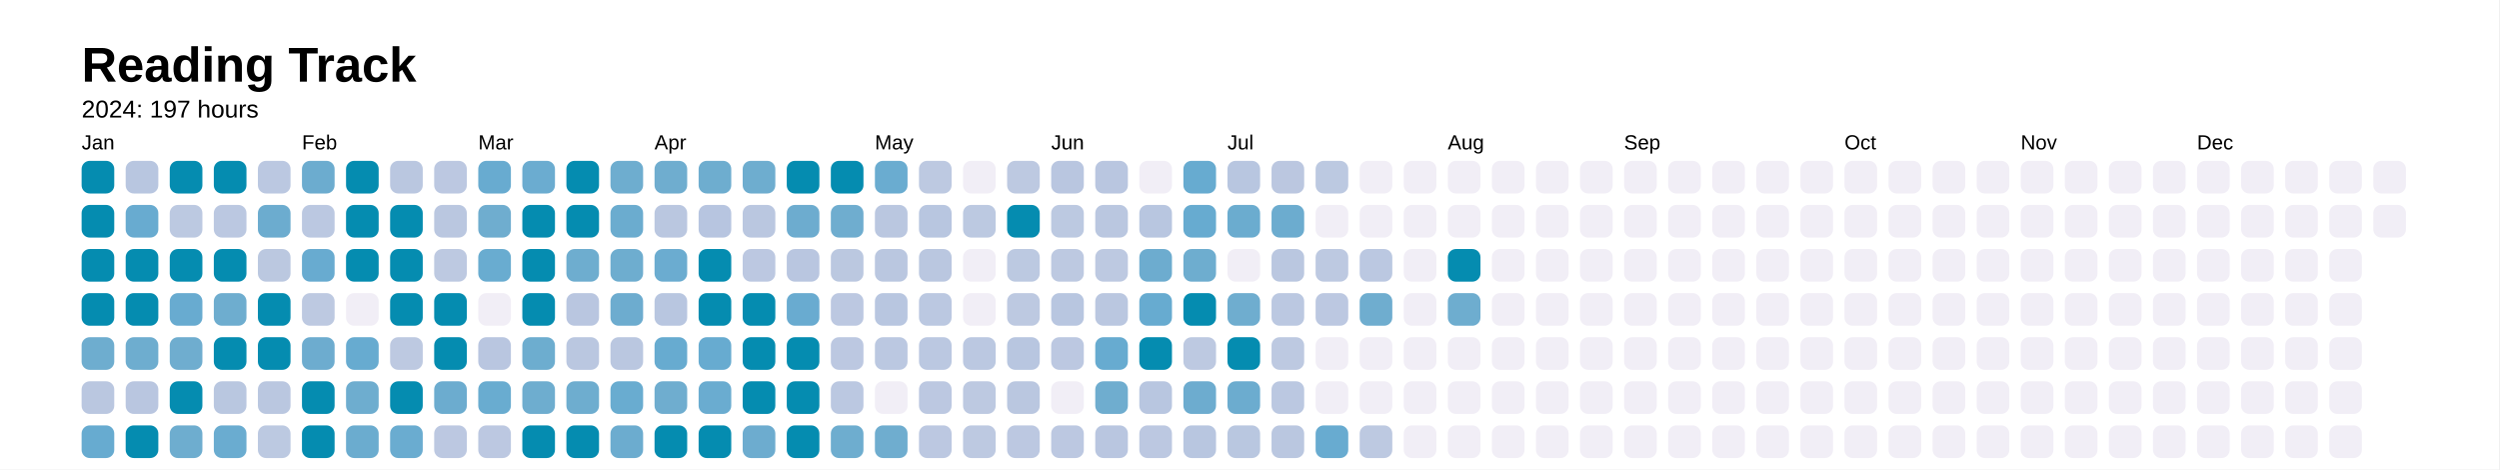
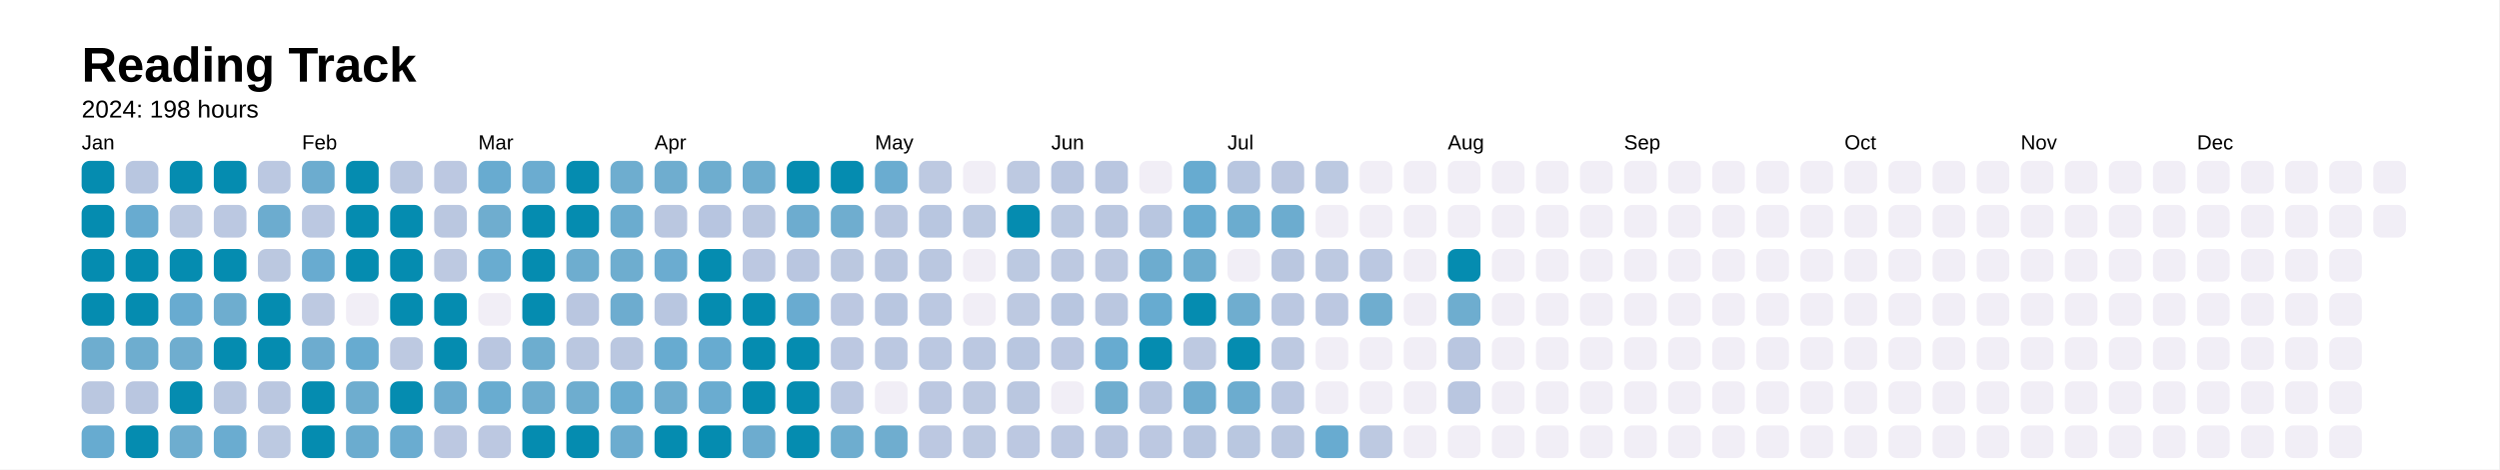
<svg xmlns="http://www.w3.org/2000/svg" baseProfile="full" height="57.5mm" version="1.1" viewBox="0,0,306.2,57.5" width="306.2mm">
  <defs />
  <rect fill="#FFFFFF" height="57.5" width="306.2" x="0" y="0" />
  <text fill="#000000" style="font-size:6px; font-family:Arial; font-weight:bold;" x="10" y="10">Reading Track</text>
-   <text fill="#000000" style="font-size:3px; font-family:Arial;" x="10" y="14.4">2024: 197 hours</text>
+   <text fill="#000000" style="font-size:3px; font-family:Arial;" x="10" y="14.4">2024: 198 hours</text>
  <text fill="#000000" style="font-size:2.5px; font-family:Arial" x="10" y="18.3">Jan</text>
  <rect fill="#058cb0" height="4" rx="1" ry="1" width="4" x="10" y="19.7" />
  <rect fill="#058cb0" height="4" rx="1" ry="1" width="4" x="10" y="25.1" />
  <rect fill="#058cb0" height="4" rx="1" ry="1" width="4" x="10" y="30.5" />
  <rect fill="#058cb0" height="4" rx="1" ry="1" width="4" x="10" y="35.9" />
  <rect fill="#6eadcf" height="4" rx="1" ry="1" width="4" x="10" y="41.3" />
  <rect fill="#bac7e0" height="4" rx="1" ry="1" width="4" x="10" y="46.7" />
  <rect fill="#67abd0" height="4" rx="1" ry="1" width="4" x="10" y="52.1" />
  <rect fill="#b8c6e0" height="4" rx="1" ry="1" width="4" x="15.4" y="19.7" />
  <rect fill="#68abd0" height="4" rx="1" ry="1" width="4" x="15.4" y="25.1" />
  <rect fill="#058cb0" height="4" rx="1" ry="1" width="4" x="15.4" y="30.5" />
  <rect fill="#058cb0" height="4" rx="1" ry="1" width="4" x="15.4" y="35.9" />
  <rect fill="#6eadcf" height="4" rx="1" ry="1" width="4" x="15.4" y="41.3" />
  <rect fill="#b9c6e0" height="4" rx="1" ry="1" width="4" x="15.4" y="46.7" />
  <rect fill="#058cb0" height="4" rx="1" ry="1" width="4" x="15.4" y="52.1" />
  <rect fill="#058cb0" height="4" rx="1" ry="1" width="4" x="20.8" y="19.7" />
  <rect fill="#bcc9e1" height="4" rx="1" ry="1" width="4" x="20.8" y="25.1" />
  <rect fill="#058cb0" height="4" rx="1" ry="1" width="4" x="20.8" y="30.5" />
  <rect fill="#68abd0" height="4" rx="1" ry="1" width="4" x="20.8" y="35.9" />
  <rect fill="#6fadcf" height="4" rx="1" ry="1" width="4" x="20.8" y="41.3" />
  <rect fill="#058cb0" height="4" rx="1" ry="1" width="4" x="20.8" y="46.7" />
  <rect fill="#6eadcf" height="4" rx="1" ry="1" width="4" x="20.8" y="52.1" />
  <rect fill="#058cb0" height="4" rx="1" ry="1" width="4" x="26.2" y="19.7" />
  <rect fill="#bbc8e1" height="4" rx="1" ry="1" width="4" x="26.2" y="25.1" />
  <rect fill="#058cb0" height="4" rx="1" ry="1" width="4" x="26.2" y="30.5" />
  <rect fill="#6eadcf" height="4" rx="1" ry="1" width="4" x="26.2" y="35.9" />
  <rect fill="#058cb0" height="4" rx="1" ry="1" width="4" x="26.2" y="41.3" />
  <rect fill="#b9c7e0" height="4" rx="1" ry="1" width="4" x="26.2" y="46.7" />
  <rect fill="#6aacd0" height="4" rx="1" ry="1" width="4" x="26.2" y="52.1" />
  <rect fill="#bbc8e1" height="4" rx="1" ry="1" width="4" x="31.6" y="19.7" />
  <rect fill="#6caccf" height="4" rx="1" ry="1" width="4" x="31.6" y="25.1" />
  <rect fill="#bbc8e0" height="4" rx="1" ry="1" width="4" x="31.6" y="30.5" />
  <rect fill="#058cb0" height="4" rx="1" ry="1" width="4" x="31.6" y="35.9" />
  <rect fill="#058cb0" height="4" rx="1" ry="1" width="4" x="31.6" y="41.3" />
  <rect fill="#bac7e0" height="4" rx="1" ry="1" width="4" x="31.6" y="46.7" />
  <rect fill="#bcc9e1" height="4" rx="1" ry="1" width="4" x="31.6" y="52.1" />
  <text fill="#000000" style="font-size:2.5px; font-family:Arial" x="37.0" y="18.3">Feb</text>
  <rect fill="#6caccf" height="4" rx="1" ry="1" width="4" x="37.0" y="19.7" />
  <rect fill="#bbc8e1" height="4" rx="1" ry="1" width="4" x="37.0" y="25.1" />
  <rect fill="#68abd0" height="4" rx="1" ry="1" width="4" x="37.0" y="30.5" />
  <rect fill="#bdc9e1" height="4" rx="1" ry="1" width="4" x="37.0" y="35.9" />
  <rect fill="#6daccf" height="4" rx="1" ry="1" width="4" x="37.0" y="41.3" />
  <rect fill="#058cb0" height="4" rx="1" ry="1" width="4" x="37.0" y="46.7" />
  <rect fill="#058cb0" height="4" rx="1" ry="1" width="4" x="37.0" y="52.1" />
  <rect fill="#058cb0" height="4" rx="1" ry="1" width="4" x="42.4" y="19.7" />
  <rect fill="#058cb0" height="4" rx="1" ry="1" width="4" x="42.4" y="25.1" />
  <rect fill="#058cb0" height="4" rx="1" ry="1" width="4" x="42.4" y="30.5" />
  <rect fill="#f1eef6" height="4" rx="1" ry="1" width="4" x="42.4" y="35.9" />
  <rect fill="#67abd0" height="4" rx="1" ry="1" width="4" x="42.4" y="41.3" />
  <rect fill="#6eadcf" height="4" rx="1" ry="1" width="4" x="42.4" y="46.7" />
  <rect fill="#6baccf" height="4" rx="1" ry="1" width="4" x="42.4" y="52.1" />
  <rect fill="#bac7e0" height="4" rx="1" ry="1" width="4" x="47.8" y="19.7" />
  <rect fill="#058cb0" height="4" rx="1" ry="1" width="4" x="47.8" y="25.1" />
  <rect fill="#058cb0" height="4" rx="1" ry="1" width="4" x="47.8" y="30.5" />
  <rect fill="#058cb0" height="4" rx="1" ry="1" width="4" x="47.8" y="35.9" />
  <rect fill="#bdc9e1" height="4" rx="1" ry="1" width="4" x="47.8" y="41.3" />
  <rect fill="#058cb0" height="4" rx="1" ry="1" width="4" x="47.8" y="46.7" />
  <rect fill="#6aacd0" height="4" rx="1" ry="1" width="4" x="47.8" y="52.1" />
  <rect fill="#bcc8e1" height="4" rx="1" ry="1" width="4" x="53.2" y="19.7" />
  <rect fill="#bac7e0" height="4" rx="1" ry="1" width="4" x="53.2" y="25.1" />
  <rect fill="#bdc9e1" height="4" rx="1" ry="1" width="4" x="53.2" y="30.5" />
  <rect fill="#058cb0" height="4" rx="1" ry="1" width="4" x="53.2" y="35.9" />
  <rect fill="#058cb0" height="4" rx="1" ry="1" width="4" x="53.2" y="41.3" />
  <rect fill="#6caccf" height="4" rx="1" ry="1" width="4" x="53.2" y="46.7" />
  <rect fill="#bcc8e1" height="4" rx="1" ry="1" width="4" x="53.2" y="52.1" />
  <text fill="#000000" style="font-size:2.5px; font-family:Arial" x="58.6" y="18.3">Mar</text>
  <rect fill="#68abd0" height="4" rx="1" ry="1" width="4" x="58.6" y="19.7" />
  <rect fill="#6fadcf" height="4" rx="1" ry="1" width="4" x="58.6" y="25.1" />
  <rect fill="#69acd0" height="4" rx="1" ry="1" width="4" x="58.6" y="30.5" />
  <rect fill="#f1eef6" height="4" rx="1" ry="1" width="4" x="58.6" y="35.9" />
  <rect fill="#b9c6e0" height="4" rx="1" ry="1" width="4" x="58.6" y="41.3" />
  <rect fill="#69acd0" height="4" rx="1" ry="1" width="4" x="58.6" y="46.7" />
  <rect fill="#bcc8e1" height="4" rx="1" ry="1" width="4" x="58.6" y="52.1" />
  <rect fill="#6bacd0" height="4" rx="1" ry="1" width="4" x="64" y="19.7" />
  <rect fill="#058cb0" height="4" rx="1" ry="1" width="4" x="64" y="25.1" />
  <rect fill="#058cb0" height="4" rx="1" ry="1" width="4" x="64" y="30.5" />
  <rect fill="#058cb0" height="4" rx="1" ry="1" width="4" x="64" y="35.9" />
  <rect fill="#6dadcf" height="4" rx="1" ry="1" width="4" x="64" y="41.3" />
  <rect fill="#6eadcf" height="4" rx="1" ry="1" width="4" x="64" y="46.7" />
  <rect fill="#058cb0" height="4" rx="1" ry="1" width="4" x="64" y="52.1" />
  <rect fill="#058cb0" height="4" rx="1" ry="1" width="4" x="69.4" y="19.7" />
  <rect fill="#058cb0" height="4" rx="1" ry="1" width="4" x="69.4" y="25.1" />
  <rect fill="#6eadcf" height="4" rx="1" ry="1" width="4" x="69.4" y="30.5" />
  <rect fill="#b9c6e0" height="4" rx="1" ry="1" width="4" x="69.4" y="35.9" />
  <rect fill="#bac7e0" height="4" rx="1" ry="1" width="4" x="69.4" y="41.3" />
  <rect fill="#6eadcf" height="4" rx="1" ry="1" width="4" x="69.4" y="46.7" />
  <rect fill="#058cb0" height="4" rx="1" ry="1" width="4" x="69.4" y="52.1" />
  <rect fill="#6eadcf" height="4" rx="1" ry="1" width="4" x="74.8" y="19.7" />
  <rect fill="#6baccf" height="4" rx="1" ry="1" width="4" x="74.8" y="25.1" />
  <rect fill="#6eadcf" height="4" rx="1" ry="1" width="4" x="74.8" y="30.5" />
  <rect fill="#6daccf" height="4" rx="1" ry="1" width="4" x="74.8" y="35.9" />
  <rect fill="#bac7e0" height="4" rx="1" ry="1" width="4" x="74.8" y="41.3" />
  <rect fill="#69acd0" height="4" rx="1" ry="1" width="4" x="74.8" y="46.7" />
  <rect fill="#6caccf" height="4" rx="1" ry="1" width="4" x="74.8" y="52.1" />
  <text fill="#000000" style="font-size:2.5px; font-family:Arial" x="80.2" y="18.3">Apr</text>
  <rect fill="#6fadcf" height="4" rx="1" ry="1" width="4" x="80.2" y="19.7" />
  <rect fill="#bac7e0" height="4" rx="1" ry="1" width="4" x="80.2" y="25.1" />
  <rect fill="#6bacd0" height="4" rx="1" ry="1" width="4" x="80.2" y="30.5" />
  <rect fill="#b8c6e0" height="4" rx="1" ry="1" width="4" x="80.2" y="35.9" />
  <rect fill="#67abd0" height="4" rx="1" ry="1" width="4" x="80.2" y="41.3" />
  <rect fill="#6fadcf" height="4" rx="1" ry="1" width="4" x="80.2" y="46.7" />
  <rect fill="#058cb0" height="4" rx="1" ry="1" width="4" x="80.2" y="52.1" />
  <rect fill="#6eadcf" height="4" rx="1" ry="1" width="4" x="85.6" y="19.7" />
  <rect fill="#b7c5e0" height="4" rx="1" ry="1" width="4" x="85.6" y="25.1" />
  <rect fill="#058cb0" height="4" rx="1" ry="1" width="4" x="85.6" y="30.5" />
  <rect fill="#058cb0" height="4" rx="1" ry="1" width="4" x="85.6" y="35.9" />
  <rect fill="#67abd0" height="4" rx="1" ry="1" width="4" x="85.6" y="41.3" />
  <rect fill="#6aacd0" height="4" rx="1" ry="1" width="4" x="85.6" y="46.7" />
  <rect fill="#058cb0" height="4" rx="1" ry="1" width="4" x="85.6" y="52.1" />
  <rect fill="#6eadcf" height="4" rx="1" ry="1" width="4" x="91" y="19.7" />
  <rect fill="#bac7e0" height="4" rx="1" ry="1" width="4" x="91" y="25.1" />
  <rect fill="#bcc8e1" height="4" rx="1" ry="1" width="4" x="91" y="30.5" />
  <rect fill="#058cb0" height="4" rx="1" ry="1" width="4" x="91" y="35.9" />
  <rect fill="#058cb0" height="4" rx="1" ry="1" width="4" x="91" y="41.3" />
  <rect fill="#058cb0" height="4" rx="1" ry="1" width="4" x="91" y="46.7" />
  <rect fill="#6daccf" height="4" rx="1" ry="1" width="4" x="91" y="52.1" />
  <rect fill="#058cb0" height="4" rx="1" ry="1" width="4" x="96.4" y="19.7" />
  <rect fill="#6daccf" height="4" rx="1" ry="1" width="4" x="96.4" y="25.1" />
  <rect fill="#b9c6e0" height="4" rx="1" ry="1" width="4" x="96.4" y="30.5" />
  <rect fill="#69abd0" height="4" rx="1" ry="1" width="4" x="96.4" y="35.9" />
  <rect fill="#058cb0" height="4" rx="1" ry="1" width="4" x="96.4" y="41.3" />
  <rect fill="#058cb0" height="4" rx="1" ry="1" width="4" x="96.4" y="46.7" />
  <rect fill="#058cb0" height="4" rx="1" ry="1" width="4" x="96.4" y="52.1" />
  <rect fill="#058cb0" height="4" rx="1" ry="1" width="4" x="101.8" y="19.7" />
  <rect fill="#6fadcf" height="4" rx="1" ry="1" width="4" x="101.8" y="25.1" />
  <rect fill="#bbc8e0" height="4" rx="1" ry="1" width="4" x="101.8" y="30.5" />
  <rect fill="#bcc8e1" height="4" rx="1" ry="1" width="4" x="101.8" y="35.9" />
  <rect fill="#bcc8e1" height="4" rx="1" ry="1" width="4" x="101.8" y="41.3" />
  <rect fill="#bbc8e1" height="4" rx="1" ry="1" width="4" x="101.8" y="46.7" />
  <rect fill="#6eadcf" height="4" rx="1" ry="1" width="4" x="101.8" y="52.1" />
  <text fill="#000000" style="font-size:2.5px; font-family:Arial" x="107.2" y="18.3">May</text>
  <rect fill="#6aacd0" height="4" rx="1" ry="1" width="4" x="107.2" y="19.7" />
  <rect fill="#bac7e0" height="4" rx="1" ry="1" width="4" x="107.2" y="25.1" />
  <rect fill="#bac7e0" height="4" rx="1" ry="1" width="4" x="107.2" y="30.5" />
  <rect fill="#b8c6e0" height="4" rx="1" ry="1" width="4" x="107.2" y="35.9" />
  <rect fill="#bbc8e1" height="4" rx="1" ry="1" width="4" x="107.2" y="41.3" />
  <rect fill="#f1eef6" height="4" rx="1" ry="1" width="4" x="107.2" y="46.7" />
  <rect fill="#6fadcf" height="4" rx="1" ry="1" width="4" x="107.2" y="52.1" />
  <rect fill="#bdc9e1" height="4" rx="1" ry="1" width="4" x="112.6" y="19.7" />
  <rect fill="#b8c6e0" height="4" rx="1" ry="1" width="4" x="112.6" y="25.1" />
  <rect fill="#bac7e0" height="4" rx="1" ry="1" width="4" x="112.6" y="30.5" />
  <rect fill="#bbc8e1" height="4" rx="1" ry="1" width="4" x="112.6" y="35.9" />
  <rect fill="#bbc8e1" height="4" rx="1" ry="1" width="4" x="112.6" y="41.3" />
  <rect fill="#bcc8e1" height="4" rx="1" ry="1" width="4" x="112.6" y="46.7" />
  <rect fill="#bcc8e1" height="4" rx="1" ry="1" width="4" x="112.6" y="52.1" />
  <rect fill="#f1eef6" height="4" rx="1" ry="1" width="4" x="118" y="19.7" />
  <rect fill="#bcc9e1" height="4" rx="1" ry="1" width="4" x="118" y="25.1" />
  <rect fill="#f1eef6" height="4" rx="1" ry="1" width="4" x="118" y="30.5" />
  <rect fill="#f1eef6" height="4" rx="1" ry="1" width="4" x="118" y="35.9" />
  <rect fill="#bbc8e1" height="4" rx="1" ry="1" width="4" x="118" y="41.3" />
  <rect fill="#bdc9e1" height="4" rx="1" ry="1" width="4" x="118" y="46.7" />
  <rect fill="#bdc9e1" height="4" rx="1" ry="1" width="4" x="118" y="52.1" />
  <rect fill="#bdc9e1" height="4" rx="1" ry="1" width="4" x="123.4" y="19.7" />
  <rect fill="#058cb0" height="4" rx="1" ry="1" width="4" x="123.4" y="25.1" />
  <rect fill="#bcc9e1" height="4" rx="1" ry="1" width="4" x="123.4" y="30.5" />
  <rect fill="#bdc9e1" height="4" rx="1" ry="1" width="4" x="123.4" y="35.9" />
  <rect fill="#b8c6e0" height="4" rx="1" ry="1" width="4" x="123.4" y="41.3" />
  <rect fill="#bac7e0" height="4" rx="1" ry="1" width="4" x="123.4" y="46.7" />
  <rect fill="#bcc8e1" height="4" rx="1" ry="1" width="4" x="123.4" y="52.1" />
  <text fill="#000000" style="font-size:2.5px; font-family:Arial" x="128.8" y="18.3">Jun</text>
  <rect fill="#b9c6e0" height="4" rx="1" ry="1" width="4" x="128.8" y="19.7" />
  <rect fill="#bcc9e1" height="4" rx="1" ry="1" width="4" x="128.8" y="25.1" />
  <rect fill="#bdc9e1" height="4" rx="1" ry="1" width="4" x="128.8" y="30.5" />
  <rect fill="#b8c6e0" height="4" rx="1" ry="1" width="4" x="128.8" y="35.9" />
  <rect fill="#bcc8e1" height="4" rx="1" ry="1" width="4" x="128.8" y="41.3" />
  <rect fill="#f1eef6" height="4" rx="1" ry="1" width="4" x="128.8" y="46.7" />
  <rect fill="#bcc8e1" height="4" rx="1" ry="1" width="4" x="128.8" y="52.1" />
  <rect fill="#b9c6e0" height="4" rx="1" ry="1" width="4" x="134.2" y="19.7" />
  <rect fill="#bac7e0" height="4" rx="1" ry="1" width="4" x="134.2" y="25.1" />
  <rect fill="#bdc9e1" height="4" rx="1" ry="1" width="4" x="134.2" y="30.5" />
  <rect fill="#bac7e0" height="4" rx="1" ry="1" width="4" x="134.2" y="35.9" />
  <rect fill="#67abd0" height="4" rx="1" ry="1" width="4" x="134.2" y="41.3" />
  <rect fill="#6fadcf" height="4" rx="1" ry="1" width="4" x="134.2" y="46.7" />
  <rect fill="#b9c6e0" height="4" rx="1" ry="1" width="4" x="134.2" y="52.1" />
  <rect fill="#f1eef6" height="4" rx="1" ry="1" width="4" x="139.6" y="19.7" />
  <rect fill="#b8c6e0" height="4" rx="1" ry="1" width="4" x="139.6" y="25.1" />
  <rect fill="#6daccf" height="4" rx="1" ry="1" width="4" x="139.6" y="30.5" />
  <rect fill="#67abd0" height="4" rx="1" ry="1" width="4" x="139.6" y="35.9" />
  <rect fill="#058cb0" height="4" rx="1" ry="1" width="4" x="139.6" y="41.3" />
  <rect fill="#b8c6e0" height="4" rx="1" ry="1" width="4" x="139.6" y="46.7" />
  <rect fill="#bcc8e1" height="4" rx="1" ry="1" width="4" x="139.6" y="52.1" />
  <rect fill="#67abd0" height="4" rx="1" ry="1" width="4" x="145" y="19.7" />
  <rect fill="#67abd0" height="4" rx="1" ry="1" width="4" x="145" y="25.1" />
  <rect fill="#6eadcf" height="4" rx="1" ry="1" width="4" x="145" y="30.5" />
  <rect fill="#058cb0" height="4" rx="1" ry="1" width="4" x="145" y="35.9" />
  <rect fill="#bdc9e1" height="4" rx="1" ry="1" width="4" x="145" y="41.3" />
  <rect fill="#6daccf" height="4" rx="1" ry="1" width="4" x="145" y="46.7" />
  <rect fill="#b8c6e0" height="4" rx="1" ry="1" width="4" x="145" y="52.1" />
  <text fill="#000000" style="font-size:2.5px; font-family:Arial" x="150.4" y="18.3">Jul</text>
  <rect fill="#b8c6e0" height="4" rx="1" ry="1" width="4" x="150.4" y="19.7" />
  <rect fill="#6baccf" height="4" rx="1" ry="1" width="4" x="150.4" y="25.1" />
  <rect fill="#f1eef6" height="4" rx="1" ry="1" width="4" x="150.4" y="30.5" />
  <rect fill="#6fadcf" height="4" rx="1" ry="1" width="4" x="150.4" y="35.9" />
  <rect fill="#058cb0" height="4" rx="1" ry="1" width="4" x="150.4" y="41.3" />
  <rect fill="#6caccf" height="4" rx="1" ry="1" width="4" x="150.4" y="46.7" />
  <rect fill="#b9c7e0" height="4" rx="1" ry="1" width="4" x="150.4" y="52.1" />
  <rect fill="#bbc7e0" height="4" rx="1" ry="1" width="4" x="155.8" y="19.7" />
  <rect fill="#6caccf" height="4" rx="1" ry="1" width="4" x="155.8" y="25.1" />
  <rect fill="#bac7e0" height="4" rx="1" ry="1" width="4" x="155.8" y="30.5" />
  <rect fill="#bbc8e1" height="4" rx="1" ry="1" width="4" x="155.8" y="35.9" />
  <rect fill="#bdc9e1" height="4" rx="1" ry="1" width="4" x="155.8" y="41.3" />
  <rect fill="#bbc8e1" height="4" rx="1" ry="1" width="4" x="155.8" y="46.7" />
  <rect fill="#bac7e0" height="4" rx="1" ry="1" width="4" x="155.8" y="52.1" />
  <rect fill="#bcc9e1" height="4" rx="1" ry="1" width="4" x="161.2" y="19.7" />
  <rect fill="#f1eef6" height="4" rx="1" ry="1" width="4" x="161.2" y="25.1" />
  <rect fill="#bdc9e1" height="4" rx="1" ry="1" width="4" x="161.2" y="30.5" />
  <rect fill="#bcc8e1" height="4" rx="1" ry="1" width="4" x="161.2" y="35.9" />
  <rect fill="#f1eef6" height="4" rx="1" ry="1" width="4" x="161.2" y="41.3" />
  <rect fill="#f1eef6" height="4" rx="1" ry="1" width="4" x="161.2" y="46.7" />
  <rect fill="#68abd0" height="4" rx="1" ry="1" width="4" x="161.2" y="52.1" />
  <rect fill="#f1eef6" height="4" rx="1" ry="1" width="4" x="166.6" y="19.7" />
  <rect fill="#f1eef6" height="4" rx="1" ry="1" width="4" x="166.6" y="25.1" />
  <rect fill="#bbc8e1" height="4" rx="1" ry="1" width="4" x="166.6" y="30.5" />
  <rect fill="#6fadcf" height="4" rx="1" ry="1" width="4" x="166.6" y="35.9" />
  <rect fill="#f1eef6" height="4" rx="1" ry="1" width="4" x="166.6" y="41.3" />
  <rect fill="#f1eef6" height="4" rx="1" ry="1" width="4" x="166.6" y="46.7" />
  <rect fill="#bdc9e1" height="4" rx="1" ry="1" width="4" x="166.6" y="52.1" />
  <rect fill="#f1eef6" height="4" rx="1" ry="1" width="4" x="172" y="19.7" />
  <rect fill="#f1eef6" height="4" rx="1" ry="1" width="4" x="172" y="25.1" />
  <rect fill="#f1eef6" height="4" rx="1" ry="1" width="4" x="172" y="30.5" />
  <rect fill="#f1eef6" height="4" rx="1" ry="1" width="4" x="172" y="35.9" />
  <rect fill="#f1eef6" height="4" rx="1" ry="1" width="4" x="172" y="41.3" />
  <rect fill="#f1eef6" height="4" rx="1" ry="1" width="4" x="172" y="46.7" />
  <rect fill="#f1eef6" height="4" rx="1" ry="1" width="4" x="172" y="52.1" />
  <text fill="#000000" style="font-size:2.5px; font-family:Arial" x="177.4" y="18.3">Aug</text>
  <rect fill="#f1eef6" height="4" rx="1" ry="1" width="4" x="177.4" y="19.7" />
  <rect fill="#f1eef6" height="4" rx="1" ry="1" width="4" x="177.4" y="25.1" />
  <rect fill="#058cb0" height="4" rx="1" ry="1" width="4" x="177.4" y="30.5" />
  <rect fill="#6eadcf" height="4" rx="1" ry="1" width="4" x="177.4" y="35.9" />
-   <rect fill="#f1eef6" height="4" rx="1" ry="1" width="4" x="177.4" y="41.3" />
-   <rect fill="#f1eef6" height="4" rx="1" ry="1" width="4" x="177.4" y="46.7" />
+   <rect fill="#b9c6e0" height="4" rx="1" ry="1" width="4" x="177.4" y="41.3" />
+   <rect fill="#b9c6e0" height="4" rx="1" ry="1" width="4" x="177.4" y="46.7" />
  <rect fill="#f1eef6" height="4" rx="1" ry="1" width="4" x="177.4" y="52.1" />
  <rect fill="#f1eef6" height="4" rx="1" ry="1" width="4" x="182.8" y="19.7" />
  <rect fill="#f1eef6" height="4" rx="1" ry="1" width="4" x="182.8" y="25.1" />
  <rect fill="#f1eef6" height="4" rx="1" ry="1" width="4" x="182.8" y="30.5" />
  <rect fill="#f1eef6" height="4" rx="1" ry="1" width="4" x="182.8" y="35.9" />
  <rect fill="#f1eef6" height="4" rx="1" ry="1" width="4" x="182.8" y="41.3" />
  <rect fill="#f1eef6" height="4" rx="1" ry="1" width="4" x="182.8" y="46.7" />
  <rect fill="#f1eef6" height="4" rx="1" ry="1" width="4" x="182.8" y="52.1" />
  <rect fill="#f1eef6" height="4" rx="1" ry="1" width="4" x="188.2" y="19.7" />
  <rect fill="#f1eef6" height="4" rx="1" ry="1" width="4" x="188.2" y="25.1" />
  <rect fill="#f1eef6" height="4" rx="1" ry="1" width="4" x="188.2" y="30.5" />
  <rect fill="#f1eef6" height="4" rx="1" ry="1" width="4" x="188.2" y="35.9" />
  <rect fill="#f1eef6" height="4" rx="1" ry="1" width="4" x="188.2" y="41.3" />
  <rect fill="#f1eef6" height="4" rx="1" ry="1" width="4" x="188.2" y="46.7" />
  <rect fill="#f1eef6" height="4" rx="1" ry="1" width="4" x="188.2" y="52.1" />
  <rect fill="#f1eef6" height="4" rx="1" ry="1" width="4" x="193.6" y="19.7" />
  <rect fill="#f1eef6" height="4" rx="1" ry="1" width="4" x="193.6" y="25.1" />
  <rect fill="#f1eef6" height="4" rx="1" ry="1" width="4" x="193.6" y="30.5" />
  <rect fill="#f1eef6" height="4" rx="1" ry="1" width="4" x="193.6" y="35.9" />
  <rect fill="#f1eef6" height="4" rx="1" ry="1" width="4" x="193.6" y="41.3" />
  <rect fill="#f1eef6" height="4" rx="1" ry="1" width="4" x="193.6" y="46.7" />
  <rect fill="#f1eef6" height="4" rx="1" ry="1" width="4" x="193.6" y="52.1" />
  <text fill="#000000" style="font-size:2.5px; font-family:Arial" x="199" y="18.3">Sep</text>
  <rect fill="#f1eef6" height="4" rx="1" ry="1" width="4" x="199" y="19.7" />
  <rect fill="#f1eef6" height="4" rx="1" ry="1" width="4" x="199" y="25.1" />
  <rect fill="#f1eef6" height="4" rx="1" ry="1" width="4" x="199" y="30.5" />
  <rect fill="#f1eef6" height="4" rx="1" ry="1" width="4" x="199" y="35.9" />
  <rect fill="#f1eef6" height="4" rx="1" ry="1" width="4" x="199" y="41.3" />
  <rect fill="#f1eef6" height="4" rx="1" ry="1" width="4" x="199" y="46.7" />
  <rect fill="#f1eef6" height="4" rx="1" ry="1" width="4" x="199" y="52.1" />
  <rect fill="#f1eef6" height="4" rx="1" ry="1" width="4" x="204.4" y="19.7" />
  <rect fill="#f1eef6" height="4" rx="1" ry="1" width="4" x="204.4" y="25.1" />
  <rect fill="#f1eef6" height="4" rx="1" ry="1" width="4" x="204.4" y="30.5" />
  <rect fill="#f1eef6" height="4" rx="1" ry="1" width="4" x="204.4" y="35.9" />
  <rect fill="#f1eef6" height="4" rx="1" ry="1" width="4" x="204.4" y="41.3" />
  <rect fill="#f1eef6" height="4" rx="1" ry="1" width="4" x="204.4" y="46.7" />
  <rect fill="#f1eef6" height="4" rx="1" ry="1" width="4" x="204.4" y="52.1" />
  <rect fill="#f1eef6" height="4" rx="1" ry="1" width="4" x="209.8" y="19.7" />
  <rect fill="#f1eef6" height="4" rx="1" ry="1" width="4" x="209.8" y="25.1" />
  <rect fill="#f1eef6" height="4" rx="1" ry="1" width="4" x="209.8" y="30.5" />
  <rect fill="#f1eef6" height="4" rx="1" ry="1" width="4" x="209.8" y="35.9" />
  <rect fill="#f1eef6" height="4" rx="1" ry="1" width="4" x="209.8" y="41.3" />
  <rect fill="#f1eef6" height="4" rx="1" ry="1" width="4" x="209.8" y="46.7" />
  <rect fill="#f1eef6" height="4" rx="1" ry="1" width="4" x="209.8" y="52.1" />
  <rect fill="#f1eef6" height="4" rx="1" ry="1" width="4" x="215.2" y="19.7" />
  <rect fill="#f1eef6" height="4" rx="1" ry="1" width="4" x="215.2" y="25.1" />
  <rect fill="#f1eef6" height="4" rx="1" ry="1" width="4" x="215.2" y="30.5" />
  <rect fill="#f1eef6" height="4" rx="1" ry="1" width="4" x="215.2" y="35.9" />
  <rect fill="#f1eef6" height="4" rx="1" ry="1" width="4" x="215.2" y="41.3" />
  <rect fill="#f1eef6" height="4" rx="1" ry="1" width="4" x="215.2" y="46.7" />
  <rect fill="#f1eef6" height="4" rx="1" ry="1" width="4" x="215.2" y="52.1" />
  <rect fill="#f1eef6" height="4" rx="1" ry="1" width="4" x="220.6" y="19.7" />
  <rect fill="#f1eef6" height="4" rx="1" ry="1" width="4" x="220.6" y="25.1" />
  <rect fill="#f1eef6" height="4" rx="1" ry="1" width="4" x="220.6" y="30.5" />
  <rect fill="#f1eef6" height="4" rx="1" ry="1" width="4" x="220.6" y="35.9" />
  <rect fill="#f1eef6" height="4" rx="1" ry="1" width="4" x="220.6" y="41.3" />
  <rect fill="#f1eef6" height="4" rx="1" ry="1" width="4" x="220.6" y="46.7" />
  <rect fill="#f1eef6" height="4" rx="1" ry="1" width="4" x="220.6" y="52.1" />
  <text fill="#000000" style="font-size:2.5px; font-family:Arial" x="226" y="18.3">Oct</text>
  <rect fill="#f1eef6" height="4" rx="1" ry="1" width="4" x="226" y="19.7" />
  <rect fill="#f1eef6" height="4" rx="1" ry="1" width="4" x="226" y="25.1" />
  <rect fill="#f1eef6" height="4" rx="1" ry="1" width="4" x="226" y="30.5" />
  <rect fill="#f1eef6" height="4" rx="1" ry="1" width="4" x="226" y="35.9" />
  <rect fill="#f1eef6" height="4" rx="1" ry="1" width="4" x="226" y="41.3" />
  <rect fill="#f1eef6" height="4" rx="1" ry="1" width="4" x="226" y="46.7" />
  <rect fill="#f1eef6" height="4" rx="1" ry="1" width="4" x="226" y="52.1" />
  <rect fill="#f1eef6" height="4" rx="1" ry="1" width="4" x="231.4" y="19.7" />
  <rect fill="#f1eef6" height="4" rx="1" ry="1" width="4" x="231.4" y="25.1" />
  <rect fill="#f1eef6" height="4" rx="1" ry="1" width="4" x="231.4" y="30.5" />
  <rect fill="#f1eef6" height="4" rx="1" ry="1" width="4" x="231.4" y="35.9" />
  <rect fill="#f1eef6" height="4" rx="1" ry="1" width="4" x="231.4" y="41.3" />
  <rect fill="#f1eef6" height="4" rx="1" ry="1" width="4" x="231.4" y="46.7" />
  <rect fill="#f1eef6" height="4" rx="1" ry="1" width="4" x="231.4" y="52.1" />
  <rect fill="#f1eef6" height="4" rx="1" ry="1" width="4" x="236.8" y="19.7" />
  <rect fill="#f1eef6" height="4" rx="1" ry="1" width="4" x="236.8" y="25.1" />
  <rect fill="#f1eef6" height="4" rx="1" ry="1" width="4" x="236.8" y="30.5" />
  <rect fill="#f1eef6" height="4" rx="1" ry="1" width="4" x="236.8" y="35.9" />
  <rect fill="#f1eef6" height="4" rx="1" ry="1" width="4" x="236.8" y="41.3" />
  <rect fill="#f1eef6" height="4" rx="1" ry="1" width="4" x="236.8" y="46.7" />
  <rect fill="#f1eef6" height="4" rx="1" ry="1" width="4" x="236.8" y="52.1" />
  <rect fill="#f1eef6" height="4" rx="1" ry="1" width="4" x="242.2" y="19.7" />
  <rect fill="#f1eef6" height="4" rx="1" ry="1" width="4" x="242.2" y="25.1" />
  <rect fill="#f1eef6" height="4" rx="1" ry="1" width="4" x="242.2" y="30.5" />
  <rect fill="#f1eef6" height="4" rx="1" ry="1" width="4" x="242.2" y="35.9" />
  <rect fill="#f1eef6" height="4" rx="1" ry="1" width="4" x="242.2" y="41.3" />
  <rect fill="#f1eef6" height="4" rx="1" ry="1" width="4" x="242.2" y="46.7" />
  <rect fill="#f1eef6" height="4" rx="1" ry="1" width="4" x="242.2" y="52.1" />
  <text fill="#000000" style="font-size:2.5px; font-family:Arial" x="247.6" y="18.3">Nov</text>
  <rect fill="#f1eef6" height="4" rx="1" ry="1" width="4" x="247.6" y="19.7" />
  <rect fill="#f1eef6" height="4" rx="1" ry="1" width="4" x="247.6" y="25.1" />
  <rect fill="#f1eef6" height="4" rx="1" ry="1" width="4" x="247.6" y="30.5" />
  <rect fill="#f1eef6" height="4" rx="1" ry="1" width="4" x="247.6" y="35.9" />
  <rect fill="#f1eef6" height="4" rx="1" ry="1" width="4" x="247.6" y="41.3" />
  <rect fill="#f1eef6" height="4" rx="1" ry="1" width="4" x="247.6" y="46.7" />
  <rect fill="#f1eef6" height="4" rx="1" ry="1" width="4" x="247.6" y="52.1" />
  <rect fill="#f1eef6" height="4" rx="1" ry="1" width="4" x="253" y="19.7" />
  <rect fill="#f1eef6" height="4" rx="1" ry="1" width="4" x="253" y="25.1" />
  <rect fill="#f1eef6" height="4" rx="1" ry="1" width="4" x="253" y="30.5" />
  <rect fill="#f1eef6" height="4" rx="1" ry="1" width="4" x="253" y="35.9" />
  <rect fill="#f1eef6" height="4" rx="1" ry="1" width="4" x="253" y="41.3" />
  <rect fill="#f1eef6" height="4" rx="1" ry="1" width="4" x="253" y="46.7" />
  <rect fill="#f1eef6" height="4" rx="1" ry="1" width="4" x="253" y="52.1" />
  <rect fill="#f1eef6" height="4" rx="1" ry="1" width="4" x="258.4" y="19.7" />
  <rect fill="#f1eef6" height="4" rx="1" ry="1" width="4" x="258.4" y="25.1" />
  <rect fill="#f1eef6" height="4" rx="1" ry="1" width="4" x="258.4" y="30.5" />
  <rect fill="#f1eef6" height="4" rx="1" ry="1" width="4" x="258.4" y="35.9" />
  <rect fill="#f1eef6" height="4" rx="1" ry="1" width="4" x="258.4" y="41.3" />
  <rect fill="#f1eef6" height="4" rx="1" ry="1" width="4" x="258.4" y="46.7" />
  <rect fill="#f1eef6" height="4" rx="1" ry="1" width="4" x="258.4" y="52.1" />
  <rect fill="#f1eef6" height="4" rx="1" ry="1" width="4" x="263.8" y="19.7" />
  <rect fill="#f1eef6" height="4" rx="1" ry="1" width="4" x="263.8" y="25.1" />
  <rect fill="#f1eef6" height="4" rx="1" ry="1" width="4" x="263.8" y="30.5" />
  <rect fill="#f1eef6" height="4" rx="1" ry="1" width="4" x="263.8" y="35.9" />
  <rect fill="#f1eef6" height="4" rx="1" ry="1" width="4" x="263.8" y="41.3" />
  <rect fill="#f1eef6" height="4" rx="1" ry="1" width="4" x="263.8" y="46.7" />
  <rect fill="#f1eef6" height="4" rx="1" ry="1" width="4" x="263.8" y="52.1" />
  <text fill="#000000" style="font-size:2.5px; font-family:Arial" x="269.2" y="18.3">Dec</text>
  <rect fill="#f1eef6" height="4" rx="1" ry="1" width="4" x="269.2" y="19.7" />
  <rect fill="#f1eef6" height="4" rx="1" ry="1" width="4" x="269.2" y="25.1" />
  <rect fill="#f1eef6" height="4" rx="1" ry="1" width="4" x="269.2" y="30.5" />
  <rect fill="#f1eef6" height="4" rx="1" ry="1" width="4" x="269.2" y="35.9" />
  <rect fill="#f1eef6" height="4" rx="1" ry="1" width="4" x="269.2" y="41.3" />
  <rect fill="#f1eef6" height="4" rx="1" ry="1" width="4" x="269.2" y="46.7" />
  <rect fill="#f1eef6" height="4" rx="1" ry="1" width="4" x="269.2" y="52.1" />
  <rect fill="#f1eef6" height="4" rx="1" ry="1" width="4" x="274.6" y="19.7" />
  <rect fill="#f1eef6" height="4" rx="1" ry="1" width="4" x="274.6" y="25.1" />
  <rect fill="#f1eef6" height="4" rx="1" ry="1" width="4" x="274.6" y="30.5" />
  <rect fill="#f1eef6" height="4" rx="1" ry="1" width="4" x="274.6" y="35.9" />
  <rect fill="#f1eef6" height="4" rx="1" ry="1" width="4" x="274.6" y="41.3" />
  <rect fill="#f1eef6" height="4" rx="1" ry="1" width="4" x="274.6" y="46.7" />
  <rect fill="#f1eef6" height="4" rx="1" ry="1" width="4" x="274.6" y="52.1" />
  <rect fill="#f1eef6" height="4" rx="1" ry="1" width="4" x="280" y="19.7" />
  <rect fill="#f1eef6" height="4" rx="1" ry="1" width="4" x="280" y="25.1" />
  <rect fill="#f1eef6" height="4" rx="1" ry="1" width="4" x="280" y="30.5" />
  <rect fill="#f1eef6" height="4" rx="1" ry="1" width="4" x="280" y="35.9" />
  <rect fill="#f1eef6" height="4" rx="1" ry="1" width="4" x="280" y="41.3" />
  <rect fill="#f1eef6" height="4" rx="1" ry="1" width="4" x="280" y="46.7" />
  <rect fill="#f1eef6" height="4" rx="1" ry="1" width="4" x="280" y="52.1" />
  <rect fill="#f1eef6" height="4" rx="1" ry="1" width="4" x="285.4" y="19.7" />
  <rect fill="#f1eef6" height="4" rx="1" ry="1" width="4" x="285.4" y="25.1" />
  <rect fill="#f1eef6" height="4" rx="1" ry="1" width="4" x="285.4" y="30.5" />
  <rect fill="#f1eef6" height="4" rx="1" ry="1" width="4" x="285.4" y="35.9" />
  <rect fill="#f1eef6" height="4" rx="1" ry="1" width="4" x="285.4" y="41.3" />
  <rect fill="#f1eef6" height="4" rx="1" ry="1" width="4" x="285.4" y="46.7" />
  <rect fill="#f1eef6" height="4" rx="1" ry="1" width="4" x="285.4" y="52.1" />
  <rect fill="#f1eef6" height="4" rx="1" ry="1" width="4" x="290.8" y="19.7" />
  <rect fill="#f1eef6" height="4" rx="1" ry="1" width="4" x="290.8" y="25.1" />
</svg>
